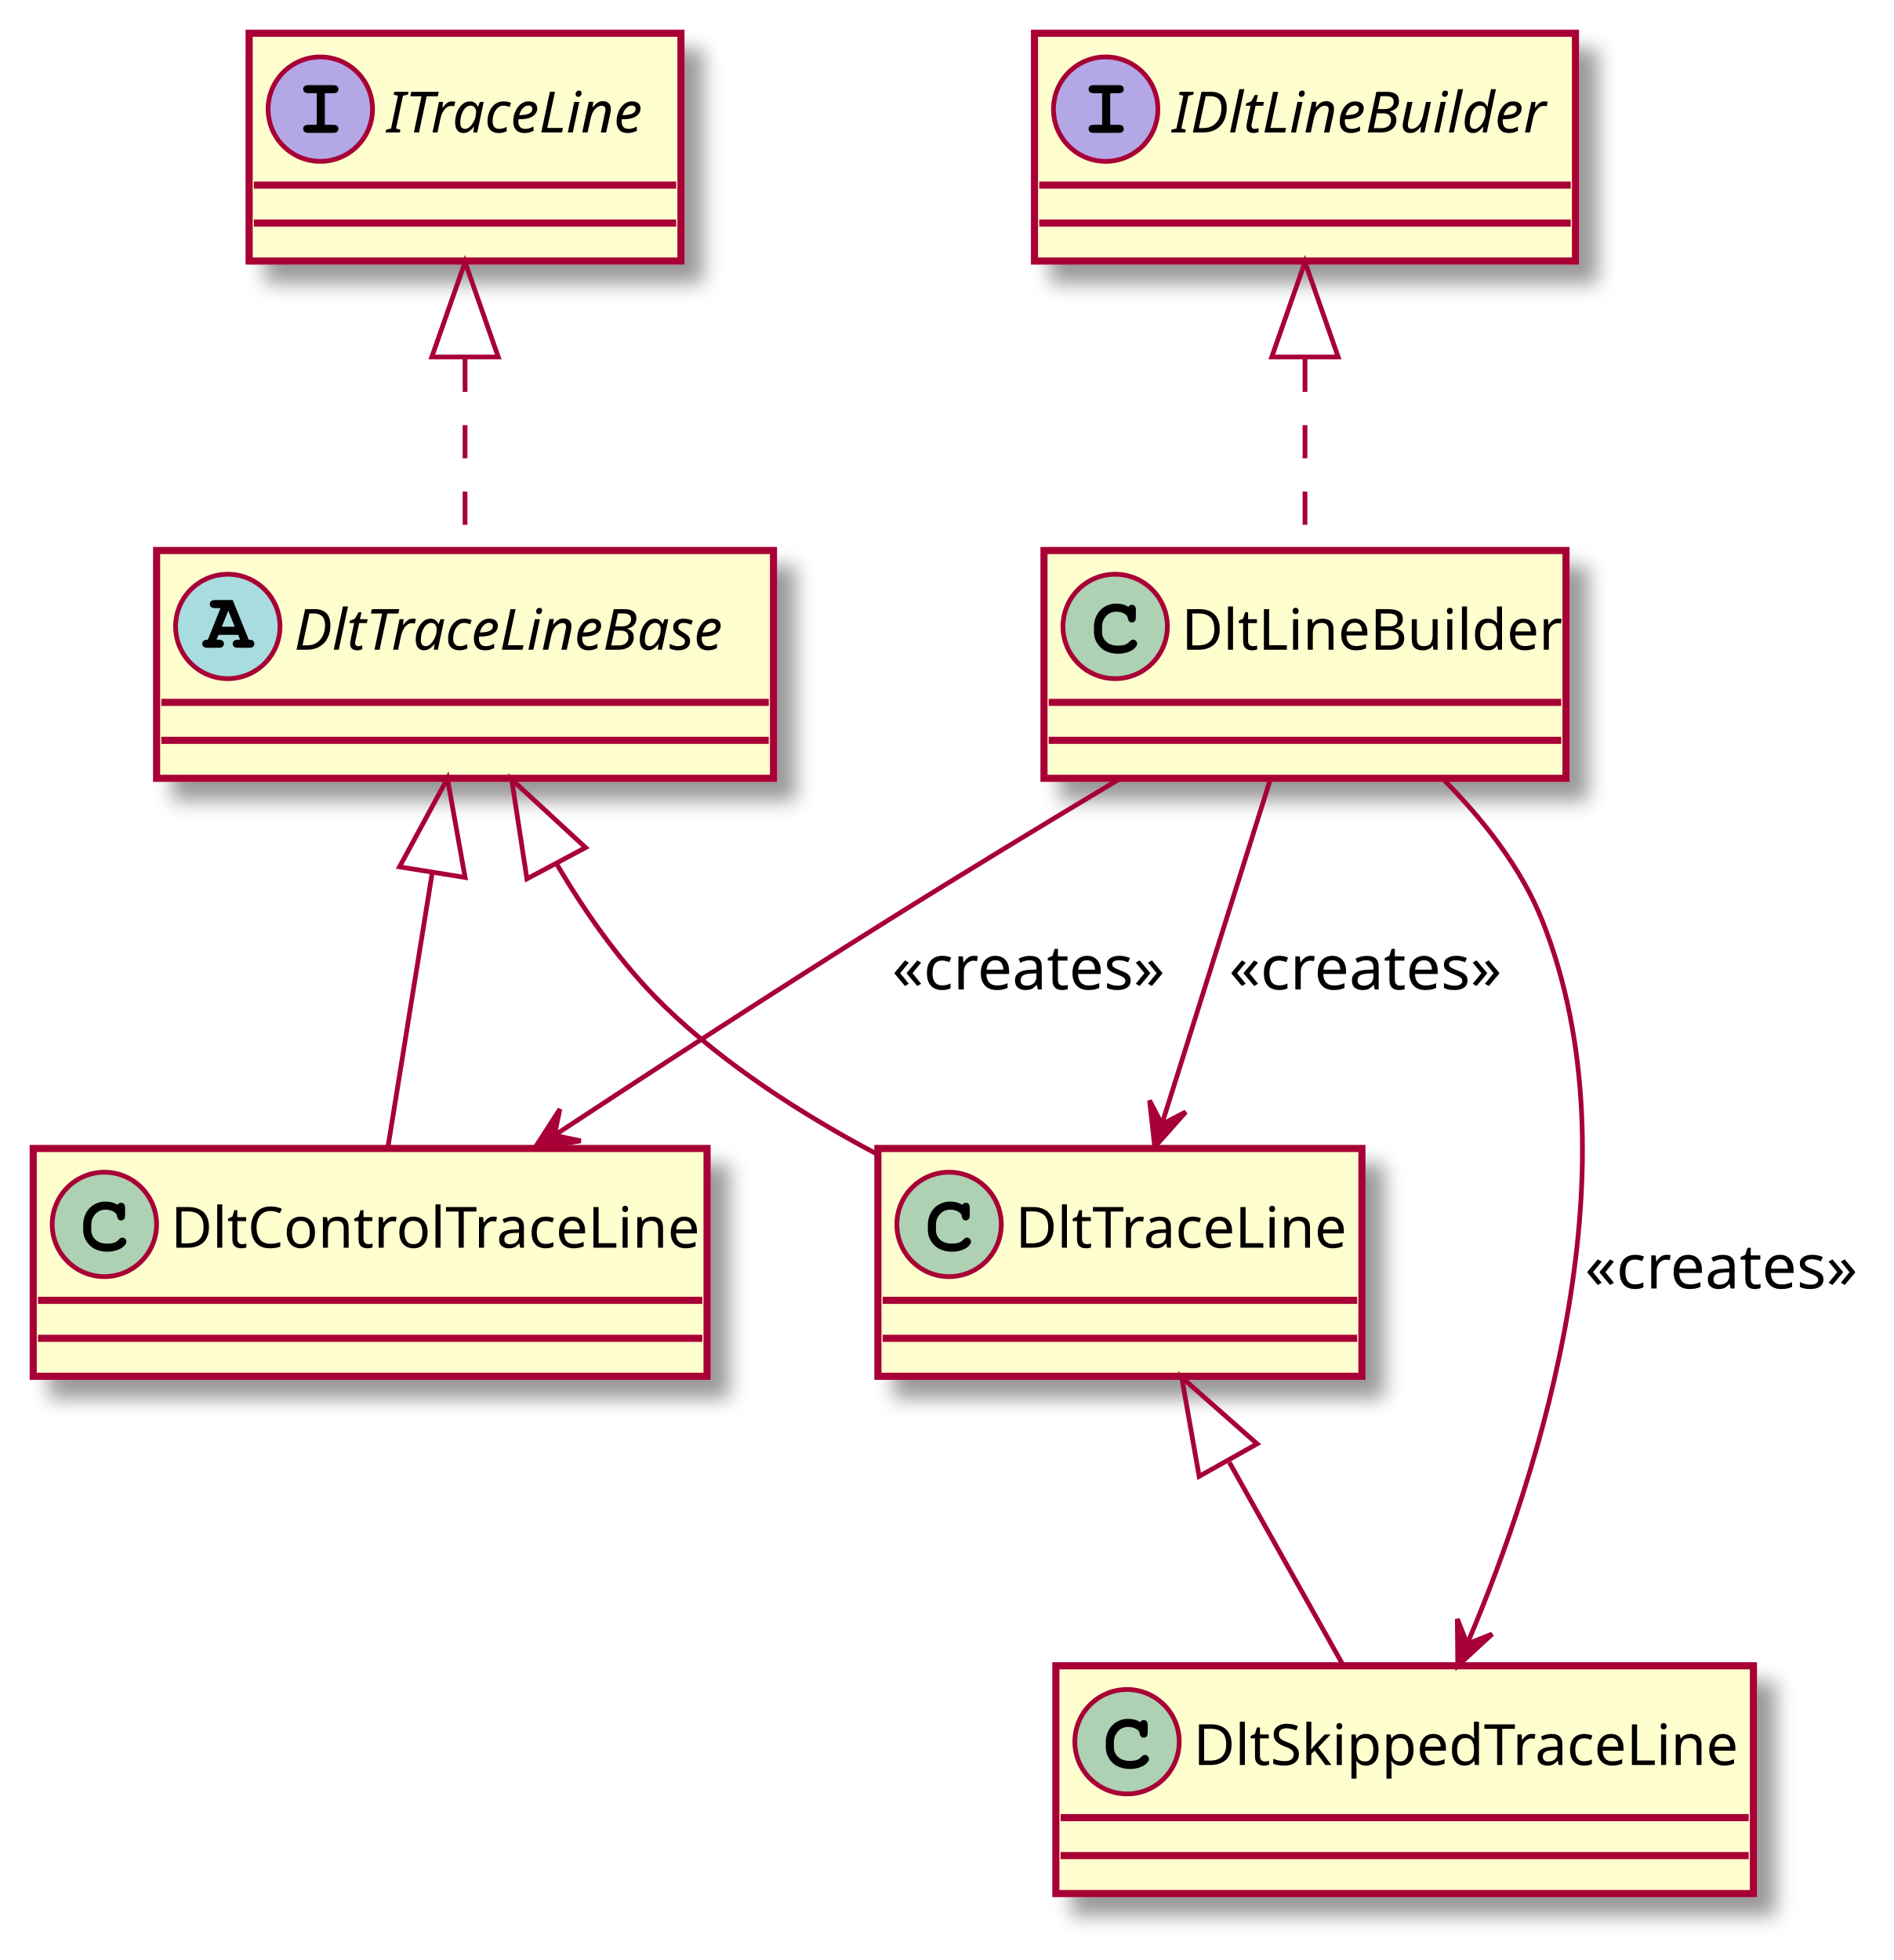
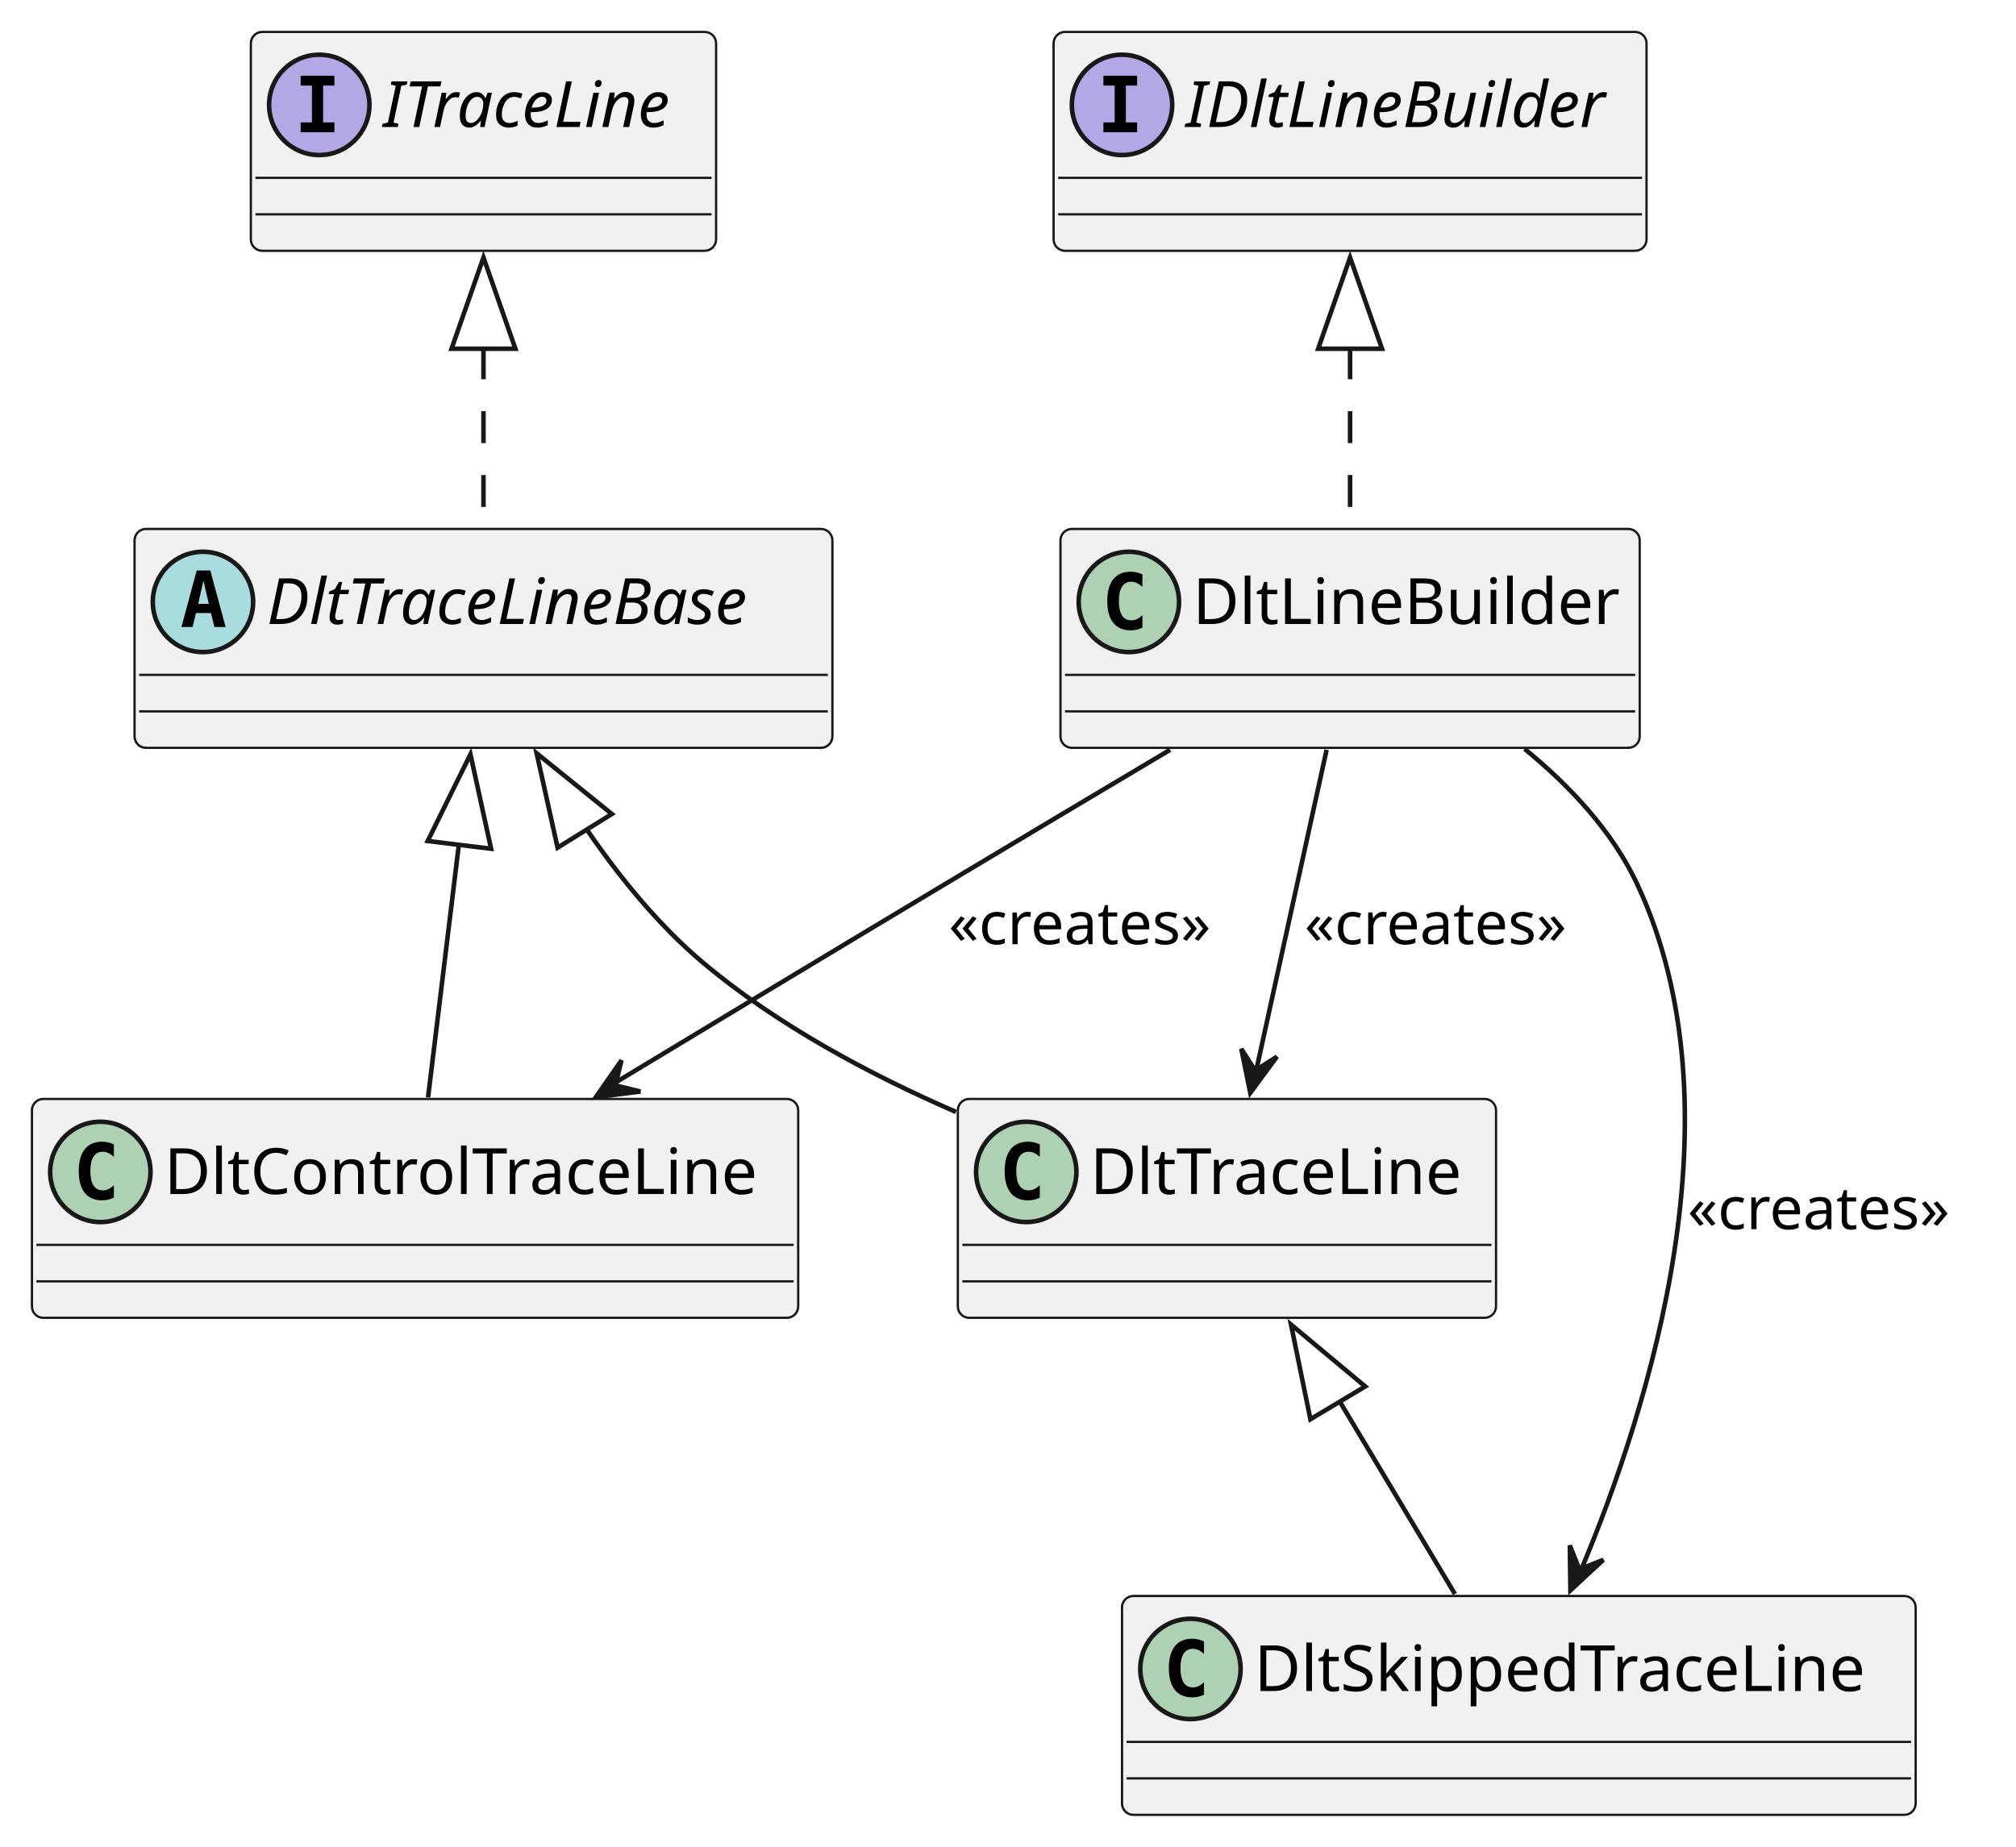
- <svg xmlns="http://www.w3.org/2000/svg" contentScriptType="application/ecmascript" contentStyleType="text/css" height="413px" preserveAspectRatio="none" style="width:399px;height:413px;background:#FFFFFF;" version="1.1" viewBox="0 0 399 413" width="399px" zoomAndPan="magnify">
-   <defs>
-     <filter height="300%" id="f1fpj7ql4u91px" width="300%" x="-1" y="-1">
-       <feGaussianBlur result="blurOut" stdDeviation="2.0" />
-       <feColorMatrix in="blurOut" result="blurOut2" type="matrix" values="0 0 0 0 0 0 0 0 0 0 0 0 0 0 0 0 0 0 .4 0" />
-       <feOffset dx="4.0" dy="4.0" in="blurOut2" result="blurOut3" />
-       <feBlend in="SourceGraphic" in2="blurOut3" mode="normal" />
-     </filter>
-   </defs>
+ <svg xmlns="http://www.w3.org/2000/svg" contentStyleType="text/css" height="405px" preserveAspectRatio="none" style="width:442px;height:405px;background:#FFFFFF;" version="1.1" viewBox="0 0 442 405" width="442px" zoomAndPan="magnify">
+   <defs />
  <g>
-     <rect codeLine="1" fill="#FEFECE" filter="url(#f1fpj7ql4u91px)" height="48" id="ITraceLine" style="stroke:#A80036;stroke-width:1.5;" width="91" x="52.5" y="7" />
-     <ellipse cx="67.5" cy="23" fill="#B4A7E5" rx="11" ry="11" style="stroke:#A80036;stroke-width:1.0;" />
-     <path d="M68.453,19.641 L68.453,26.297 L70.172,26.297 Q70.781,26.297 71.047,26.531 Q71.312,26.766 71.312,27.156 Q71.312,27.531 71.047,27.766 Q70.781,28 70.172,28 L65.031,28 Q64.422,28 64.156,27.766 Q63.891,27.531 63.891,27.141 Q63.891,26.766 64.156,26.531 Q64.422,26.297 65.031,26.297 L66.75,26.297 L66.75,19.641 L65.031,19.641 Q64.422,19.641 64.156,19.406 Q63.891,19.172 63.891,18.781 Q63.891,18.406 64.156,18.172 Q64.422,17.938 65.031,17.938 L70.172,17.938 Q70.781,17.938 71.047,18.172 Q71.312,18.406 71.312,18.781 Q71.312,19.172 71.047,19.406 Q70.781,19.641 70.172,19.641 L68.453,19.641 Z " fill="#000000" />
-     <text fill="#000000" font-family="sans-serif" font-size="12" font-style="italic" lengthAdjust="spacing" textLength="59" x="81.5" y="27.91">ITraceLine</text>
-     <line style="stroke:#A80036;stroke-width:1.5;" x1="53.5" x2="142.5" y1="39" y2="39" />
-     <line style="stroke:#A80036;stroke-width:1.5;" x1="53.5" x2="142.5" y1="47" y2="47" />
-     <rect codeLine="2" fill="#FEFECE" filter="url(#f1fpj7ql4u91px)" height="48" id="DltTraceLineBase" style="stroke:#A80036;stroke-width:1.5;" width="130" x="33" y="116" />
-     <ellipse cx="48" cy="132" fill="#A9DCDF" rx="11" ry="11" style="stroke:#A80036;stroke-width:1.0;" />
-     <path d="M50.188,133.766 L46.047,133.766 L45.625,134.797 L46.047,134.797 Q46.656,134.797 46.922,135.031 Q47.188,135.266 47.188,135.656 Q47.188,136.031 46.922,136.266 Q46.656,136.5 46.047,136.5 L43.75,136.5 Q43.141,136.5 42.883,136.266 Q42.625,136.031 42.625,135.641 Q42.625,135.266 42.898,135.023 Q43.172,134.781 43.797,134.797 L46.469,128.141 L45.359,128.141 Q44.75,128.141 44.484,127.906 Q44.219,127.672 44.219,127.281 Q44.219,126.906 44.484,126.672 Q44.75,126.438 45.359,126.438 L49.031,126.438 L52.422,134.797 Q53.016,134.797 53.203,134.938 Q53.594,135.203 53.594,135.656 Q53.594,136.031 53.336,136.266 Q53.078,136.5 52.469,136.5 L50.172,136.5 Q49.562,136.5 49.297,136.266 Q49.031,136.031 49.031,135.641 Q49.031,135.266 49.297,135.031 Q49.562,134.797 50.172,134.797 L50.594,134.797 L50.188,133.766 Z M49.469,132.062 L48.109,128.688 L46.734,132.062 L49.469,132.062 Z " fill="#000000" />
-     <text fill="#000000" font-family="sans-serif" font-size="12" font-style="italic" lengthAdjust="spacing" textLength="98" x="62" y="136.91">DltTraceLineBase</text>
-     <line style="stroke:#A80036;stroke-width:1.5;" x1="34" x2="162" y1="148" y2="148" />
-     <line style="stroke:#A80036;stroke-width:1.5;" x1="34" x2="162" y1="156" y2="156" />
-     <rect codeLine="3" fill="#FEFECE" filter="url(#f1fpj7ql4u91px)" height="48" id="DltTraceLine" style="stroke:#A80036;stroke-width:1.5;" width="102" x="185" y="242" />
-     <ellipse cx="200" cy="258" fill="#ADD1B2" rx="11" ry="11" style="stroke:#A80036;stroke-width:1.0;" />
-     <path d="M202.766,253.875 Q202.922,253.656 203.109,253.547 Q203.297,253.438 203.516,253.438 Q203.891,253.438 204.125,253.695 Q204.359,253.953 204.359,254.562 L204.359,256.016 Q204.359,256.625 204.125,256.891 Q203.891,257.156 203.516,257.156 Q203.172,257.156 202.969,256.953 Q202.766,256.766 202.656,256.25 Q202.609,255.891 202.422,255.703 Q202.094,255.328 201.484,255.109 Q200.875,254.891 200.25,254.891 Q199.484,254.891 198.852,255.219 Q198.219,255.547 197.727,256.297 Q197.234,257.047 197.234,258.078 L197.234,259.172 Q197.234,260.406 198.125,261.227 Q199.016,262.047 200.609,262.047 Q201.547,262.047 202.203,261.797 Q202.594,261.641 203.016,261.203 Q203.281,260.938 203.43,260.859 Q203.578,260.781 203.781,260.781 Q204.109,260.781 204.367,261.039 Q204.625,261.297 204.625,261.641 Q204.625,261.984 204.281,262.391 Q203.781,262.969 202.984,263.297 Q201.906,263.75 200.609,263.75 Q199.094,263.75 197.891,263.125 Q196.906,262.625 196.219,261.555 Q195.531,260.484 195.531,259.203 L195.531,258.047 Q195.531,256.719 196.148,255.57 Q196.766,254.422 197.859,253.805 Q198.953,253.188 200.188,253.188 Q200.922,253.188 201.57,253.352 Q202.219,253.516 202.766,253.875 Z " fill="#000000" />
-     <text fill="#000000" font-family="sans-serif" font-size="12" lengthAdjust="spacing" textLength="70" x="214" y="262.91">DltTraceLine</text>
-     <line style="stroke:#A80036;stroke-width:1.5;" x1="186" x2="286" y1="274" y2="274" />
-     <line style="stroke:#A80036;stroke-width:1.5;" x1="186" x2="286" y1="282" y2="282" />
-     <rect codeLine="4" fill="#FEFECE" filter="url(#f1fpj7ql4u91px)" height="48" id="DltControlTraceLine" style="stroke:#A80036;stroke-width:1.5;" width="142" x="7" y="242" />
-     <ellipse cx="22" cy="258" fill="#ADD1B2" rx="11" ry="11" style="stroke:#A80036;stroke-width:1.0;" />
-     <path d="M24.766,253.875 Q24.922,253.656 25.109,253.547 Q25.297,253.438 25.516,253.438 Q25.891,253.438 26.125,253.695 Q26.359,253.953 26.359,254.562 L26.359,256.016 Q26.359,256.625 26.125,256.891 Q25.891,257.156 25.516,257.156 Q25.172,257.156 24.969,256.953 Q24.766,256.766 24.656,256.25 Q24.609,255.891 24.422,255.703 Q24.094,255.328 23.484,255.109 Q22.875,254.891 22.25,254.891 Q21.484,254.891 20.852,255.219 Q20.219,255.547 19.727,256.297 Q19.234,257.047 19.234,258.078 L19.234,259.172 Q19.234,260.406 20.125,261.227 Q21.016,262.047 22.609,262.047 Q23.547,262.047 24.203,261.797 Q24.594,261.641 25.016,261.203 Q25.281,260.938 25.43,260.859 Q25.578,260.781 25.781,260.781 Q26.109,260.781 26.367,261.039 Q26.625,261.297 26.625,261.641 Q26.625,261.984 26.281,262.391 Q25.781,262.969 24.984,263.297 Q23.906,263.75 22.609,263.75 Q21.094,263.75 19.891,263.125 Q18.906,262.625 18.219,261.555 Q17.531,260.484 17.531,259.203 L17.531,258.047 Q17.531,256.719 18.148,255.57 Q18.766,254.422 19.859,253.805 Q20.953,253.188 22.188,253.188 Q22.922,253.188 23.57,253.352 Q24.219,253.516 24.766,253.875 Z " fill="#000000" />
-     <text fill="#000000" font-family="sans-serif" font-size="12" lengthAdjust="spacing" textLength="110" x="36" y="262.91">DltControlTraceLine</text>
-     <line style="stroke:#A80036;stroke-width:1.5;" x1="8" x2="148" y1="274" y2="274" />
-     <line style="stroke:#A80036;stroke-width:1.5;" x1="8" x2="148" y1="282" y2="282" />
-     <rect codeLine="10" fill="#FEFECE" filter="url(#f1fpj7ql4u91px)" height="48" id="IDltLineBuilder" style="stroke:#A80036;stroke-width:1.5;" width="114" x="218" y="7" />
-     <ellipse cx="233" cy="23" fill="#B4A7E5" rx="11" ry="11" style="stroke:#A80036;stroke-width:1.0;" />
-     <path d="M233.953,19.641 L233.953,26.297 L235.672,26.297 Q236.281,26.297 236.547,26.531 Q236.812,26.766 236.812,27.156 Q236.812,27.531 236.547,27.766 Q236.281,28 235.672,28 L230.531,28 Q229.922,28 229.656,27.766 Q229.391,27.531 229.391,27.141 Q229.391,26.766 229.656,26.531 Q229.922,26.297 230.531,26.297 L232.25,26.297 L232.25,19.641 L230.531,19.641 Q229.922,19.641 229.656,19.406 Q229.391,19.172 229.391,18.781 Q229.391,18.406 229.656,18.172 Q229.922,17.938 230.531,17.938 L235.672,17.938 Q236.281,17.938 236.547,18.172 Q236.812,18.406 236.812,18.781 Q236.812,19.172 236.547,19.406 Q236.281,19.641 235.672,19.641 L233.953,19.641 Z " fill="#000000" />
-     <text fill="#000000" font-family="sans-serif" font-size="12" font-style="italic" lengthAdjust="spacing" textLength="82" x="247" y="27.91">IDltLineBuilder</text>
-     <line style="stroke:#A80036;stroke-width:1.5;" x1="219" x2="331" y1="39" y2="39" />
-     <line style="stroke:#A80036;stroke-width:1.5;" x1="219" x2="331" y1="47" y2="47" />
-     <rect codeLine="11" fill="#FEFECE" filter="url(#f1fpj7ql4u91px)" height="48" id="DltLineBuilder" style="stroke:#A80036;stroke-width:1.5;" width="110" x="220" y="116" />
-     <ellipse cx="235" cy="132" fill="#ADD1B2" rx="11" ry="11" style="stroke:#A80036;stroke-width:1.0;" />
-     <path d="M237.766,127.875 Q237.922,127.656 238.109,127.547 Q238.297,127.438 238.516,127.438 Q238.891,127.438 239.125,127.695 Q239.359,127.953 239.359,128.562 L239.359,130.016 Q239.359,130.625 239.125,130.891 Q238.891,131.156 238.516,131.156 Q238.172,131.156 237.969,130.953 Q237.766,130.766 237.656,130.25 Q237.609,129.891 237.422,129.703 Q237.094,129.328 236.484,129.109 Q235.875,128.891 235.25,128.891 Q234.484,128.891 233.852,129.219 Q233.219,129.547 232.727,130.297 Q232.234,131.047 232.234,132.078 L232.234,133.172 Q232.234,134.406 233.125,135.227 Q234.016,136.047 235.609,136.047 Q236.547,136.047 237.203,135.797 Q237.594,135.641 238.016,135.203 Q238.281,134.938 238.43,134.859 Q238.578,134.781 238.781,134.781 Q239.109,134.781 239.367,135.039 Q239.625,135.297 239.625,135.641 Q239.625,135.984 239.281,136.391 Q238.781,136.969 237.984,137.297 Q236.906,137.75 235.609,137.75 Q234.094,137.75 232.891,137.125 Q231.906,136.625 231.219,135.555 Q230.531,134.484 230.531,133.203 L230.531,132.047 Q230.531,130.719 231.148,129.57 Q231.766,128.422 232.859,127.805 Q233.953,127.188 235.188,127.188 Q235.922,127.188 236.57,127.352 Q237.219,127.516 237.766,127.875 Z " fill="#000000" />
-     <text fill="#000000" font-family="sans-serif" font-size="12" lengthAdjust="spacing" textLength="78" x="249" y="136.91">DltLineBuilder</text>
-     <line style="stroke:#A80036;stroke-width:1.5;" x1="221" x2="329" y1="148" y2="148" />
-     <line style="stroke:#A80036;stroke-width:1.5;" x1="221" x2="329" y1="156" y2="156" />
-     <rect codeLine="13" fill="#FEFECE" filter="url(#f1fpj7ql4u91px)" height="48" id="DltSkippedTraceLine" style="stroke:#A80036;stroke-width:1.5;" width="147" x="222.5" y="351" />
-     <ellipse cx="237.5" cy="367" fill="#ADD1B2" rx="11" ry="11" style="stroke:#A80036;stroke-width:1.0;" />
-     <path d="M240.266,362.875 Q240.422,362.656 240.609,362.547 Q240.797,362.438 241.016,362.438 Q241.391,362.438 241.625,362.695 Q241.859,362.953 241.859,363.562 L241.859,365.016 Q241.859,365.625 241.625,365.891 Q241.391,366.156 241.016,366.156 Q240.672,366.156 240.469,365.953 Q240.266,365.766 240.156,365.25 Q240.109,364.891 239.922,364.703 Q239.594,364.328 238.984,364.109 Q238.375,363.891 237.75,363.891 Q236.984,363.891 236.352,364.219 Q235.719,364.547 235.227,365.297 Q234.734,366.047 234.734,367.078 L234.734,368.172 Q234.734,369.406 235.625,370.227 Q236.516,371.047 238.109,371.047 Q239.047,371.047 239.703,370.797 Q240.094,370.641 240.516,370.203 Q240.781,369.938 240.93,369.859 Q241.078,369.781 241.281,369.781 Q241.609,369.781 241.867,370.039 Q242.125,370.297 242.125,370.641 Q242.125,370.984 241.781,371.391 Q241.281,371.969 240.484,372.297 Q239.406,372.75 238.109,372.75 Q236.594,372.75 235.391,372.125 Q234.406,371.625 233.719,370.555 Q233.031,369.484 233.031,368.203 L233.031,367.047 Q233.031,365.719 233.648,364.57 Q234.266,363.422 235.359,362.805 Q236.453,362.188 237.688,362.188 Q238.422,362.188 239.07,362.352 Q239.719,362.516 240.266,362.875 Z " fill="#000000" />
-     <text fill="#000000" font-family="sans-serif" font-size="12" lengthAdjust="spacing" textLength="115" x="251.5" y="371.91">DltSkippedTraceLine</text>
-     <line style="stroke:#A80036;stroke-width:1.5;" x1="223.5" x2="368.5" y1="383" y2="383" />
-     <line style="stroke:#A80036;stroke-width:1.5;" x1="223.5" x2="368.5" y1="391" y2="391" />
-     <path codeLine="6" d="M98,75.58 C98,89.36 98,104.06 98,115.83 " fill="none" id="ITraceLine-backto-DltTraceLineBase" style="stroke:#A80036;stroke-width:1.0;stroke-dasharray:7.0,7.0;" />
-     <polygon fill="none" points="91,75.22,98,55.22,105,75.22,91,75.22" style="stroke:#A80036;stroke-width:1.0;" />
-     <path codeLine="7" d="M117.26,181.97 C123.51,192.58 131.16,203.42 140,212 C152.84,224.46 169.2,234.92 184.75,243.16 " fill="none" id="DltTraceLineBase-backto-DltTraceLine" style="stroke:#A80036;stroke-width:1.0;" />
-     <polygon fill="none" points="111.04,185.18,107.82,164.23,123.4,178.6,111.04,185.18" style="stroke:#A80036;stroke-width:1.0;" />
-     <path codeLine="8" d="M91.08,183.92 C87.95,203.3 84.38,225.43 81.76,241.67 " fill="none" id="DltTraceLineBase-backto-DltControlTraceLine" style="stroke:#A80036;stroke-width:1.0;" />
-     <polygon fill="none" points="84.19,182.66,94.29,164.03,98.01,184.89,84.19,182.66" style="stroke:#A80036;stroke-width:1.0;" />
-     <path codeLine="14" d="M259.06,308.13 C267.18,322.6 276.01,338.36 283.01,350.83 " fill="none" id="DltTraceLine-backto-DltSkippedTraceLine" style="stroke:#A80036;stroke-width:1.0;" />
-     <polygon fill="none" points="252.7,311.09,249.02,290.22,264.91,304.24,252.7,311.09" style="stroke:#A80036;stroke-width:1.0;" />
-     <path codeLine="16" d="M275,75.58 C275,89.36 275,104.06 275,115.83 " fill="none" id="IDltLineBuilder-backto-DltLineBuilder" style="stroke:#A80036;stroke-width:1.0;stroke-dasharray:7.0,7.0;" />
-     <polygon fill="none" points="268,75.22,275,55.22,282,75.22,268,75.22" style="stroke:#A80036;stroke-width:1.0;" />
-     <path codeLine="17" d="M267.76,164.03 C261.28,184.61 251.78,214.81 244.86,236.82 " fill="none" id="DltLineBuilder-to-DltTraceLine" style="stroke:#A80036;stroke-width:1.0;" />
-     <polygon fill="#A80036" points="243.34,241.67,249.875,234.302,244.852,236.904,242.25,231.882,243.34,241.67" style="stroke:#A80036;stroke-width:1.0;" />
-     <text fill="#000000" font-family="sans-serif" font-size="13" lengthAdjust="spacing" textLength="57" x="259" y="208.495">«creates»</text>
-     <path codeLine="18" d="M235.83,164.19 C220.52,173.35 202.87,184.06 187,194 C163.59,208.67 137.67,225.52 116.99,239.13 " fill="none" id="DltLineBuilder-to-DltControlTraceLine" style="stroke:#A80036;stroke-width:1.0;" />
-     <polygon fill="#A80036" points="112.65,241.98,122.37,240.393,116.832,239.239,117.985,233.702,112.65,241.98" style="stroke:#A80036;stroke-width:1.0;" />
-     <text fill="#000000" font-family="sans-serif" font-size="13" lengthAdjust="spacing" textLength="57" x="188" y="208.495">«creates»</text>
-     <path codeLine="19" d="M303.93,164 C312.36,172.44 320.52,182.71 325,194 C345.35,245.24 324.59,310.08 309.23,346.29 " fill="none" id="DltLineBuilder-to-DltSkippedTraceLine" style="stroke:#A80036;stroke-width:1.0;" />
-     <polygon fill="#A80036" points="307.2,350.99,314.447,344.32,309.187,346.402,307.106,341.142,307.2,350.99" style="stroke:#A80036;stroke-width:1.0;" />
-     <text fill="#000000" font-family="sans-serif" font-size="13" lengthAdjust="spacing" textLength="57" x="334" y="271.495">«creates»</text>
+     <g id="elem_ITraceLine">
+       <rect codeLine="1" fill="#F1F1F1" height="48" id="ITraceLine" rx="2.5" ry="2.5" style="stroke:#181818;stroke-width:0.5;" width="102" x="55" y="7" />
+       <ellipse cx="70" cy="23" fill="#B4A7E5" rx="11" ry="11" style="stroke:#181818;stroke-width:1.0;" />
+       <path d="M65.922,18.766 L65.922,16.609 L73.312,16.609 L73.312,18.766 L70.844,18.766 L70.844,26.844 L73.312,26.844 L73.312,29 L65.922,29 L65.922,26.844 L68.391,26.844 L68.391,18.766 L65.922,18.766 Z " fill="#000000" />
+       <text fill="#000000" font-family="sans-serif" font-size="14" font-style="italic" lengthAdjust="spacing" textLength="70" x="84" y="27.847">ITraceLine</text>
+       <line style="stroke:#181818;stroke-width:0.5;" x1="56" x2="156" y1="39" y2="39" />
+       <line style="stroke:#181818;stroke-width:0.5;" x1="56" x2="156" y1="47" y2="47" />
+     </g>
+     <g id="elem_DltTraceLineBase">
+       <rect codeLine="2" fill="#F1F1F1" height="48" id="DltTraceLineBase" rx="2.5" ry="2.5" style="stroke:#181818;stroke-width:0.5;" width="153" x="29.5" y="116" />
+       <ellipse cx="44.5" cy="132" fill="#A9DCDF" rx="11" ry="11" style="stroke:#181818;stroke-width:1.0;" />
+       <path d="M44.609,127.344 L43.453,132.422 L45.781,132.422 L44.609,127.344 Z M43.125,125.109 L46.109,125.109 L49.469,137.5 L47.016,137.5 L46.25,134.438 L42.969,134.438 L42.219,137.5 L39.781,137.5 L43.125,125.109 Z " fill="#000000" />
+       <text fill="#000000" font-family="sans-serif" font-size="14" font-style="italic" lengthAdjust="spacing" textLength="121" x="58.5" y="136.847">DltTraceLineBase</text>
+       <line style="stroke:#181818;stroke-width:0.5;" x1="30.5" x2="181.5" y1="148" y2="148" />
+       <line style="stroke:#181818;stroke-width:0.5;" x1="30.5" x2="181.5" y1="156" y2="156" />
+     </g>
+     <g id="elem_DltTraceLine">
+       <rect codeLine="3" fill="#F1F1F1" height="48" id="DltTraceLine" rx="2.5" ry="2.5" style="stroke:#181818;stroke-width:0.5;" width="118" x="210" y="241" />
+       <ellipse cx="225" cy="257" fill="#ADD1B2" rx="11" ry="11" style="stroke:#181818;stroke-width:1.0;" />
+       <path d="M227.969,262.641 Q227.391,262.938 226.75,263.078 Q226.109,263.234 225.406,263.234 Q222.906,263.234 221.578,261.594 Q220.266,259.938 220.266,256.812 Q220.266,253.688 221.578,252.031 Q222.906,250.375 225.406,250.375 Q226.109,250.375 226.75,250.531 Q227.406,250.688 227.969,250.984 L227.969,253.703 Q227.344,253.125 226.75,252.859 Q226.156,252.578 225.531,252.578 Q224.188,252.578 223.5,253.656 Q222.812,254.719 222.812,256.812 Q222.812,258.906 223.5,259.984 Q224.188,261.047 225.531,261.047 Q226.156,261.047 226.75,260.781 Q227.344,260.5 227.969,259.922 L227.969,262.641 Z " fill="#000000" />
+       <text fill="#000000" font-family="sans-serif" font-size="14" lengthAdjust="spacing" textLength="86" x="239" y="261.847">DltTraceLine</text>
+       <line style="stroke:#181818;stroke-width:0.5;" x1="211" x2="327" y1="273" y2="273" />
+       <line style="stroke:#181818;stroke-width:0.5;" x1="211" x2="327" y1="281" y2="281" />
+     </g>
+     <g id="elem_DltControlTraceLine">
+       <rect codeLine="4" fill="#F1F1F1" height="48" id="DltControlTraceLine" rx="2.5" ry="2.5" style="stroke:#181818;stroke-width:0.5;" width="168" x="7" y="241" />
+       <ellipse cx="22" cy="257" fill="#ADD1B2" rx="11" ry="11" style="stroke:#181818;stroke-width:1.0;" />
+       <path d="M24.969,262.641 Q24.391,262.938 23.75,263.078 Q23.109,263.234 22.406,263.234 Q19.906,263.234 18.578,261.594 Q17.266,259.938 17.266,256.812 Q17.266,253.688 18.578,252.031 Q19.906,250.375 22.406,250.375 Q23.109,250.375 23.75,250.531 Q24.406,250.688 24.969,250.984 L24.969,253.703 Q24.344,253.125 23.75,252.859 Q23.156,252.578 22.531,252.578 Q21.188,252.578 20.5,253.656 Q19.812,254.719 19.812,256.812 Q19.812,258.906 20.5,259.984 Q21.188,261.047 22.531,261.047 Q23.156,261.047 23.75,260.781 Q24.344,260.5 24.969,259.922 L24.969,262.641 Z " fill="#000000" />
+       <text fill="#000000" font-family="sans-serif" font-size="14" lengthAdjust="spacing" textLength="136" x="36" y="261.847">DltControlTraceLine</text>
+       <line style="stroke:#181818;stroke-width:0.5;" x1="8" x2="174" y1="273" y2="273" />
+       <line style="stroke:#181818;stroke-width:0.5;" x1="8" x2="174" y1="281" y2="281" />
+     </g>
+     <g id="elem_IDltLineBuilder">
+       <rect codeLine="10" fill="#F1F1F1" height="48" id="IDltLineBuilder" rx="2.5" ry="2.5" style="stroke:#181818;stroke-width:0.5;" width="130" x="231" y="7" />
+       <ellipse cx="246" cy="23" fill="#B4A7E5" rx="11" ry="11" style="stroke:#181818;stroke-width:1.0;" />
+       <path d="M241.922,18.766 L241.922,16.609 L249.312,16.609 L249.312,18.766 L246.844,18.766 L246.844,26.844 L249.312,26.844 L249.312,29 L241.922,29 L241.922,26.844 L244.391,26.844 L244.391,18.766 L241.922,18.766 Z " fill="#000000" />
+       <text fill="#000000" font-family="sans-serif" font-size="14" font-style="italic" lengthAdjust="spacing" textLength="98" x="260" y="27.847">IDltLineBuilder</text>
+       <line style="stroke:#181818;stroke-width:0.5;" x1="232" x2="360" y1="39" y2="39" />
+       <line style="stroke:#181818;stroke-width:0.5;" x1="232" x2="360" y1="47" y2="47" />
+     </g>
+     <g id="elem_DltLineBuilder">
+       <rect codeLine="11" fill="#F1F1F1" height="48" id="DltLineBuilder" rx="2.5" ry="2.5" style="stroke:#181818;stroke-width:0.5;" width="127" x="232.5" y="116" />
+       <ellipse cx="247.5" cy="132" fill="#ADD1B2" rx="11" ry="11" style="stroke:#181818;stroke-width:1.0;" />
+       <path d="M250.469,137.641 Q249.891,137.938 249.25,138.078 Q248.609,138.234 247.906,138.234 Q245.406,138.234 244.078,136.594 Q242.766,134.938 242.766,131.812 Q242.766,128.688 244.078,127.031 Q245.406,125.375 247.906,125.375 Q248.609,125.375 249.25,125.531 Q249.906,125.688 250.469,125.984 L250.469,128.703 Q249.844,128.125 249.25,127.859 Q248.656,127.578 248.031,127.578 Q246.688,127.578 246,128.656 Q245.312,129.719 245.312,131.812 Q245.312,133.906 246,134.984 Q246.688,136.047 248.031,136.047 Q248.656,136.047 249.25,135.781 Q249.844,135.5 250.469,134.922 L250.469,137.641 Z " fill="#000000" />
+       <text fill="#000000" font-family="sans-serif" font-size="14" lengthAdjust="spacing" textLength="95" x="261.5" y="136.847">DltLineBuilder</text>
+       <line style="stroke:#181818;stroke-width:0.5;" x1="233.5" x2="358.5" y1="148" y2="148" />
+       <line style="stroke:#181818;stroke-width:0.5;" x1="233.5" x2="358.5" y1="156" y2="156" />
+     </g>
+     <g id="elem_DltSkippedTraceLine">
+       <rect codeLine="13" fill="#F1F1F1" height="48" id="DltSkippedTraceLine" rx="2.5" ry="2.5" style="stroke:#181818;stroke-width:0.5;" width="174" x="246" y="350" />
+       <ellipse cx="261" cy="366" fill="#ADD1B2" rx="11" ry="11" style="stroke:#181818;stroke-width:1.0;" />
+       <path d="M263.969,371.641 Q263.391,371.938 262.75,372.078 Q262.109,372.234 261.406,372.234 Q258.906,372.234 257.578,370.594 Q256.266,368.938 256.266,365.812 Q256.266,362.688 257.578,361.031 Q258.906,359.375 261.406,359.375 Q262.109,359.375 262.75,359.531 Q263.406,359.688 263.969,359.984 L263.969,362.703 Q263.344,362.125 262.75,361.859 Q262.156,361.578 261.531,361.578 Q260.188,361.578 259.5,362.656 Q258.812,363.719 258.812,365.812 Q258.812,367.906 259.5,368.984 Q260.188,370.047 261.531,370.047 Q262.156,370.047 262.75,369.781 Q263.344,369.5 263.969,368.922 L263.969,371.641 Z " fill="#000000" />
+       <text fill="#000000" font-family="sans-serif" font-size="14" lengthAdjust="spacing" textLength="142" x="275" y="370.847">DltSkippedTraceLine</text>
+       <line style="stroke:#181818;stroke-width:0.5;" x1="247" x2="419" y1="382" y2="382" />
+       <line style="stroke:#181818;stroke-width:0.5;" x1="247" x2="419" y1="390" y2="390" />
+     </g>
+     <g id="link_ITraceLine_DltTraceLineBase">
+       <path codeLine="6" d="M106,76.17 C106,89.68 106,104.01 106,115.57 " fill="none" id="ITraceLine-backto-DltTraceLineBase" style="stroke:#181818;stroke-width:1.0;stroke-dasharray:7.0,7.0;" />
+       <polygon fill="none" points="99,76.48,106,56.48,113,76.48,99,76.48" style="stroke:#181818;stroke-width:1.0;" />
+     </g>
+     <g id="link_DltTraceLineBase_DltTraceLine">
+       <path codeLine="7" d="M128.56,181.78 C135.71,192.23 144.31,202.82 154,211 C170.21,224.68 190.55,235.58 209.59,243.85 " fill="none" id="DltTraceLineBase-backto-DltTraceLine" style="stroke:#181818;stroke-width:1.0;" />
+       <polygon fill="none" points="122.25,185.89,117.66,165.2,134.15,178.51,122.25,185.89" style="stroke:#181818;stroke-width:1.0;" />
+     </g>
+     <g id="link_DltTraceLineBase_DltControlTraceLine">
+       <path codeLine="8" d="M100.6,185.24 C98.32,203.98 95.75,225.04 93.85,240.66 " fill="none" id="DltTraceLineBase-backto-DltControlTraceLine" style="stroke:#181818;stroke-width:1.0;" />
+       <polygon fill="none" points="93.77,184.43,103.14,165.42,107.67,186.13,93.77,184.43" style="stroke:#181818;stroke-width:1.0;" />
+     </g>
+     <g id="link_DltTraceLine_DltSkippedTraceLine">
+       <path codeLine="14" d="M293.67,307.25 C302.25,321.59 311.57,337.18 318.99,349.57 " fill="none" id="DltTraceLine-backto-DltSkippedTraceLine" style="stroke:#181818;stroke-width:1.0;" />
+       <polygon fill="none" points="287.3,311.24,283.05,290.48,299.32,304.05,287.3,311.24" style="stroke:#181818;stroke-width:1.0;" />
+     </g>
+     <g id="link_IDltLineBuilder_DltLineBuilder">
+       <path codeLine="16" d="M296,76.17 C296,89.68 296,104.01 296,115.57 " fill="none" id="IDltLineBuilder-backto-DltLineBuilder" style="stroke:#181818;stroke-width:1.0;stroke-dasharray:7.0,7.0;" />
+       <polygon fill="none" points="289,76.48,296,56.48,303,76.48,289,76.48" style="stroke:#181818;stroke-width:1.0;" />
+     </g>
+     <g id="link_DltLineBuilder_DltTraceLine">
+       <path codeLine="17" d="M290.86,164.42 C286.47,184.43 280.13,213.3 275.41,234.8 " fill="none" id="DltLineBuilder-to-DltTraceLine" style="stroke:#181818;stroke-width:1.0;" />
+       <polygon fill="#181818" points="274.12,239.66,279.96,231.729,275.194,234.777,272.147,230.011,274.12,239.66" style="stroke:#181818;stroke-width:1.0;" />
+       <text fill="#000000" font-family="sans-serif" font-size="13" lengthAdjust="spacing" textLength="64" x="286" y="207.067">«creates»</text>
+     </g>
+     <g id="link_DltLineBuilder_DltControlTraceLine">
+       <path codeLine="18" d="M256.54,164.43 C241.08,173.63 223.2,184.29 207,194 C183.09,208.33 156.46,224.39 134.76,237.51 " fill="none" id="DltLineBuilder-to-DltControlTraceLine" style="stroke:#181818;stroke-width:1.0;" />
+       <polygon fill="#181818" points="130.63,240.61,140.401,239.371,134.907,238.021,136.258,232.527,130.63,240.61" style="stroke:#181818;stroke-width:1.0;" />
+       <text fill="#000000" font-family="sans-serif" font-size="13" lengthAdjust="spacing" textLength="64" x="208" y="207.067">«creates»</text>
+     </g>
+     <g id="link_DltLineBuilder_DltSkippedTraceLine">
+       <path codeLine="19" d="M334.27,164.24 C344.17,172.33 353.57,182.34 359,194 C381.99,243.38 361.89,308.03 346.53,344.58 " fill="none" id="DltLineBuilder-to-DltSkippedTraceLine" style="stroke:#181818;stroke-width:1.0;" />
+       <polygon fill="#181818" points="344.31,348.76,351.532,342.063,346.28,344.164,344.179,338.912,344.31,348.76" style="stroke:#181818;stroke-width:1.0;" />
+       <text fill="#000000" font-family="sans-serif" font-size="13" lengthAdjust="spacing" textLength="64" x="370" y="269.567">«creates»</text>
+     </g>
  </g>
</svg>
